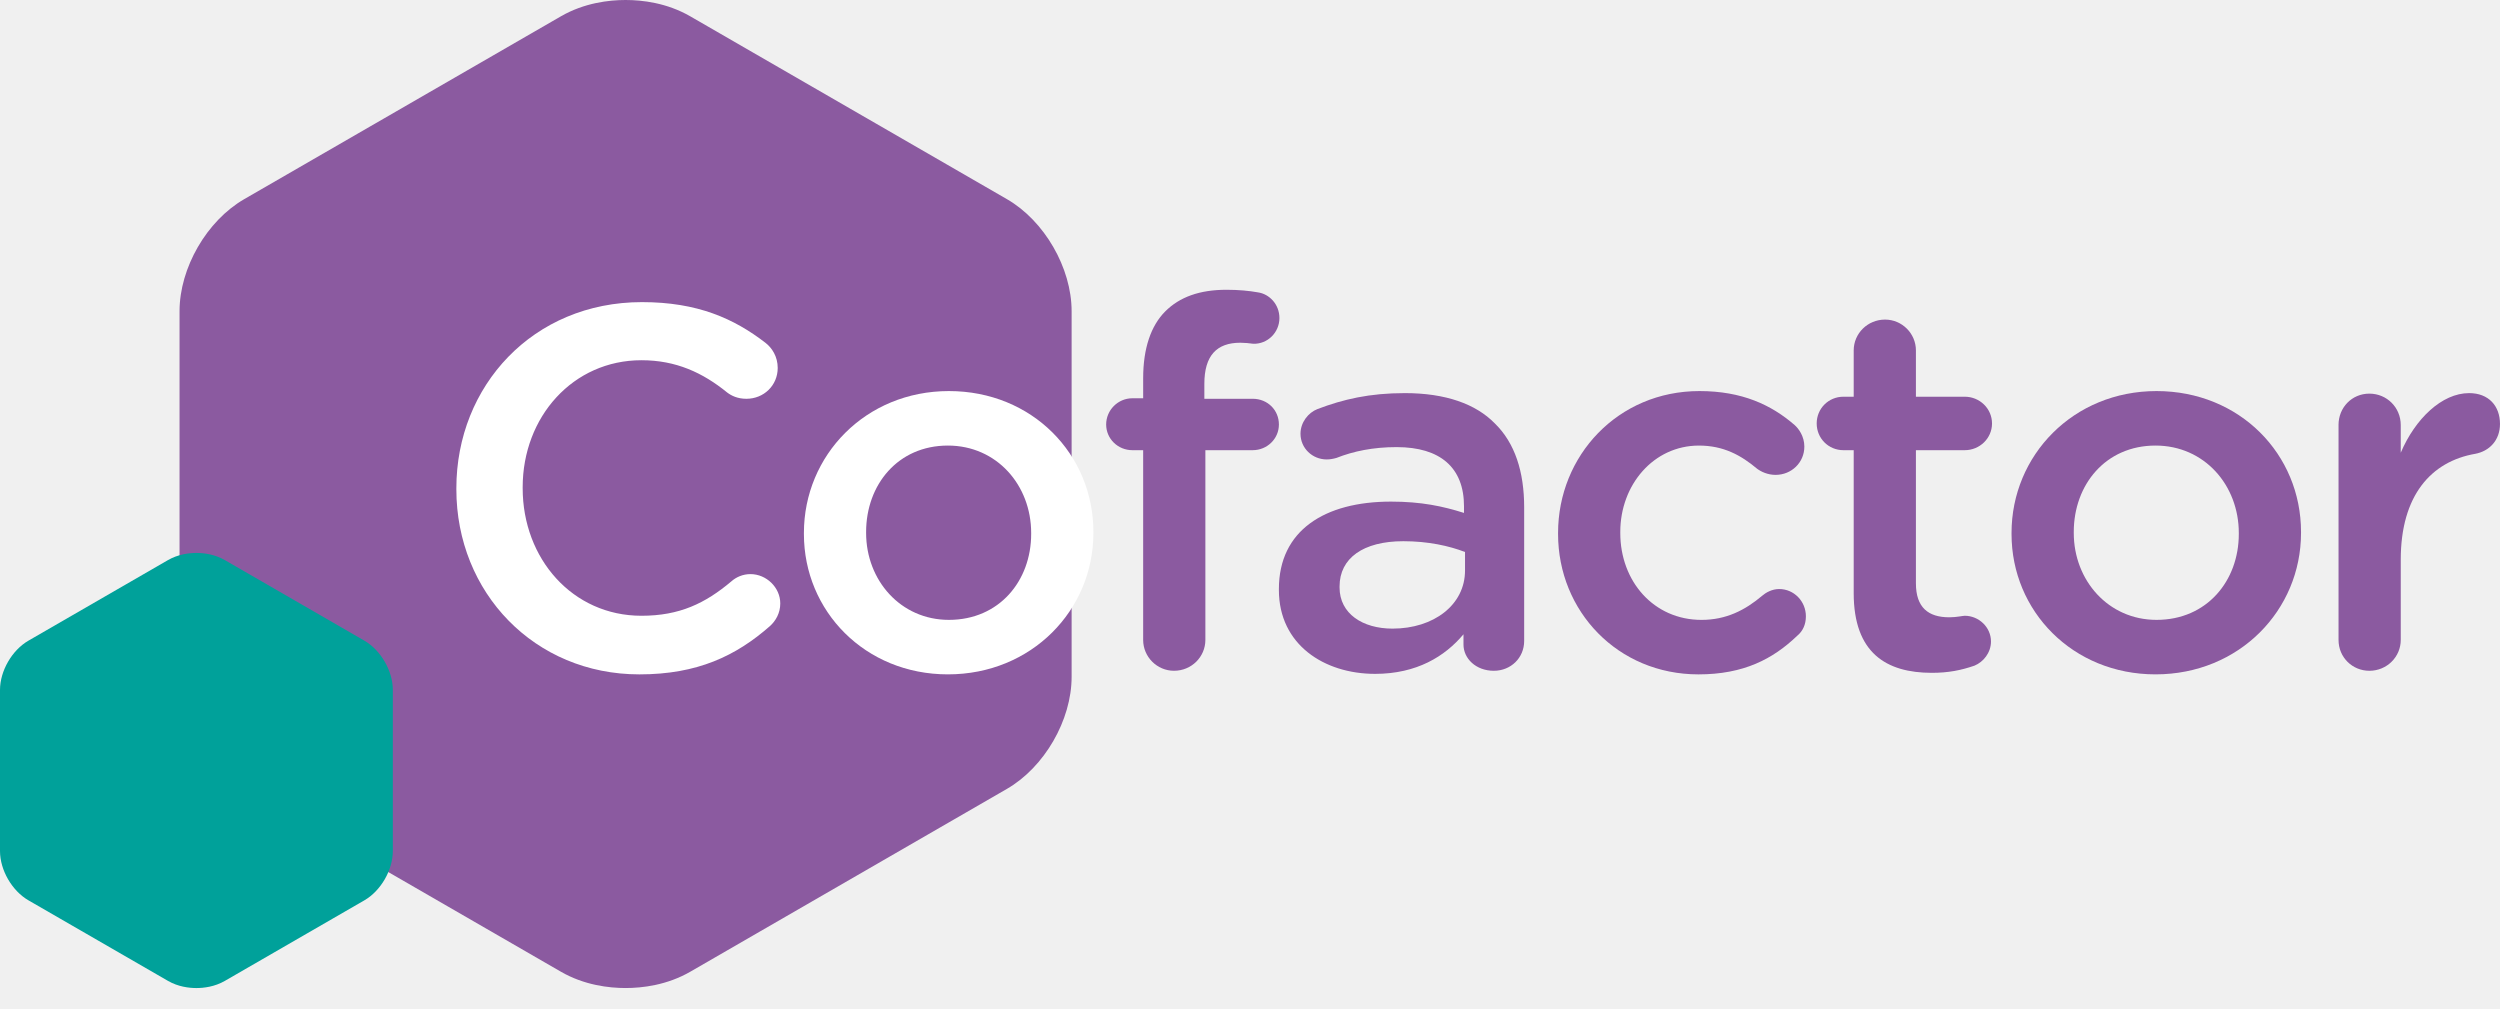
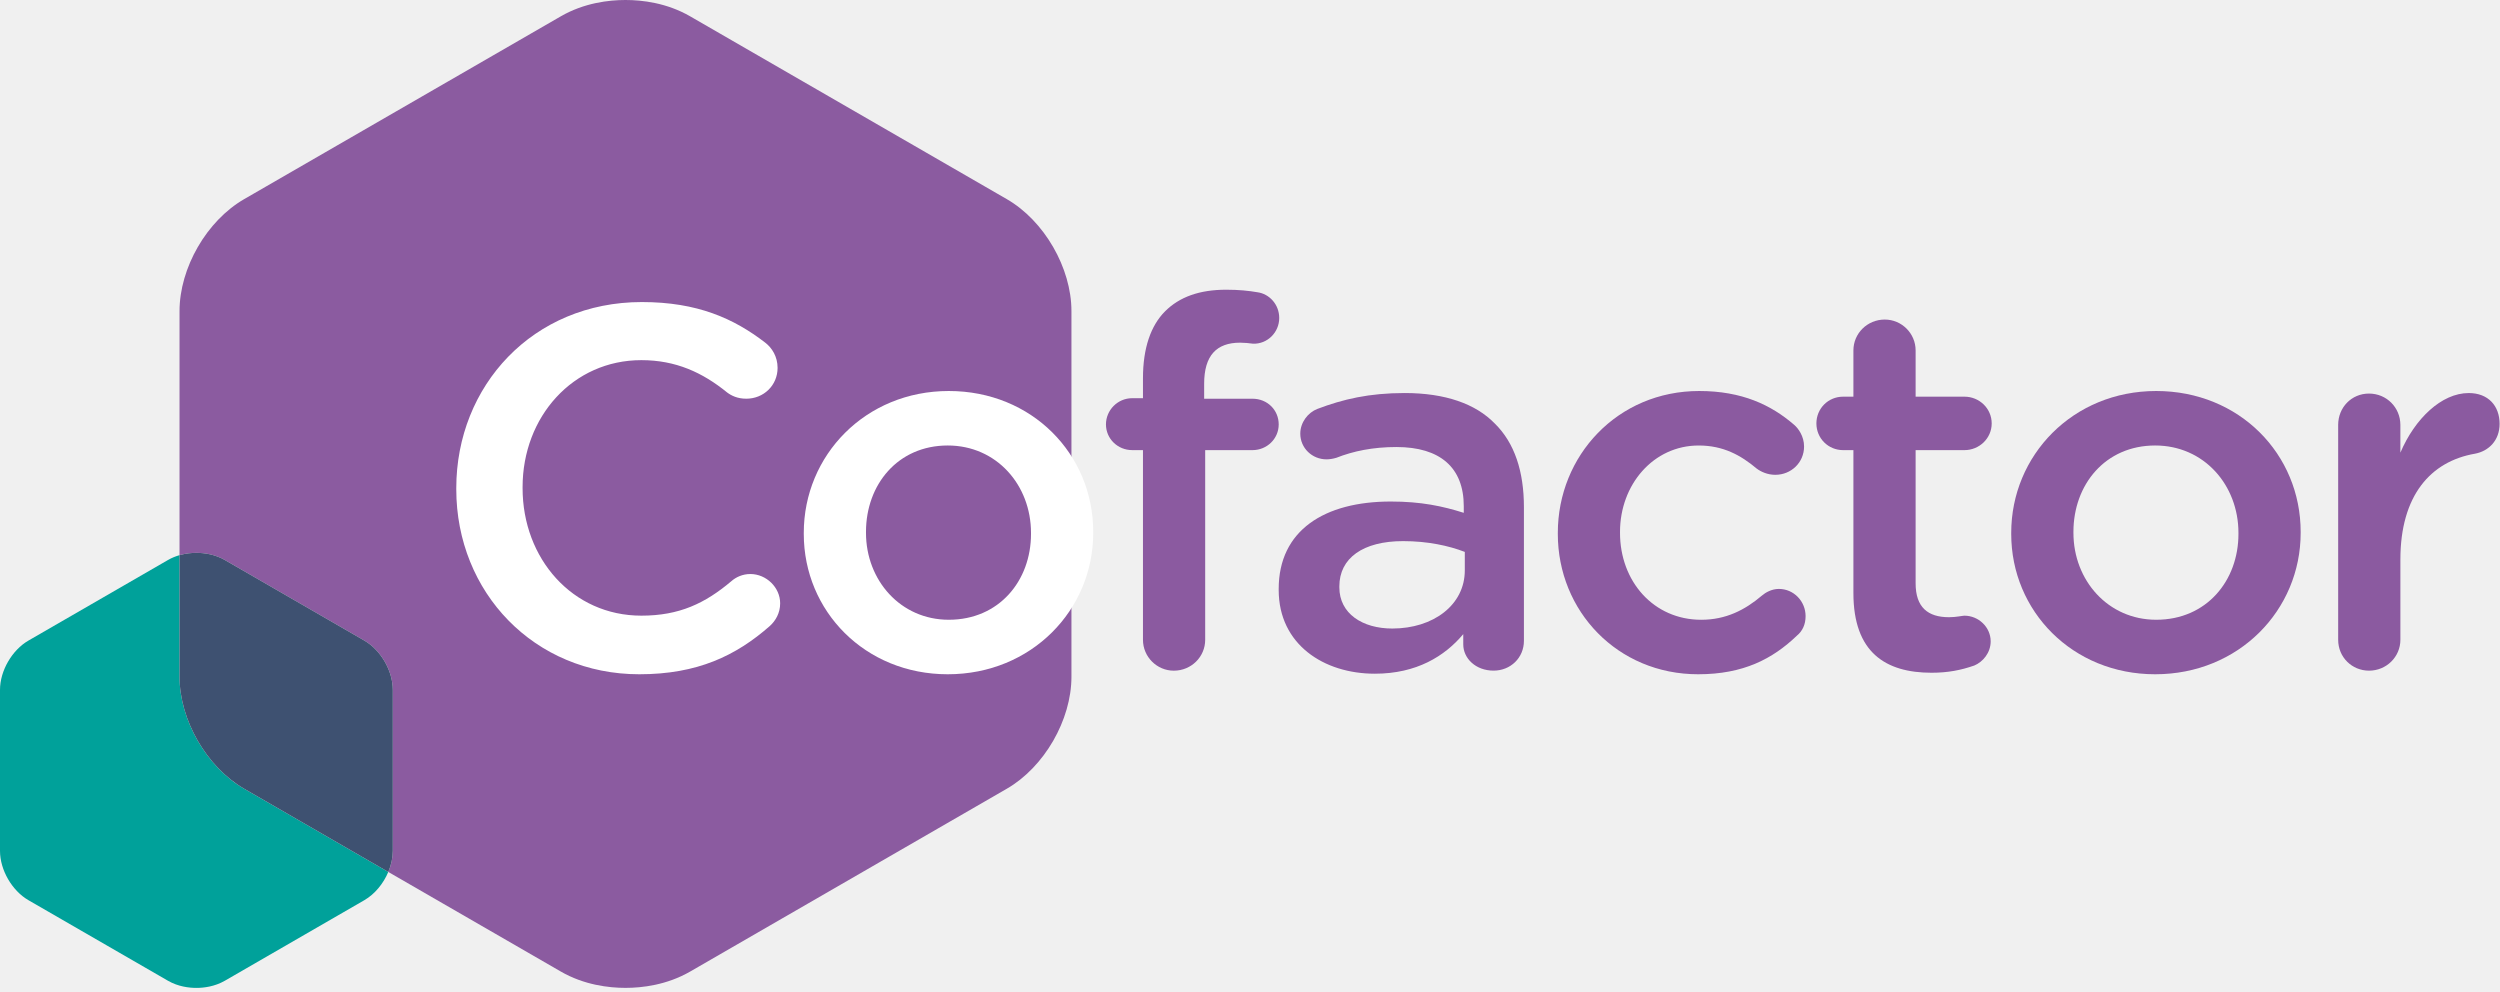
- <svg xmlns="http://www.w3.org/2000/svg" version="1.1" id="Layer_1" x="0px" y="0px" viewBox="0 0 175.75 70.87" enable-background="new 0 0 175.75 70.87" xml:space="preserve">
-   <path fill="#8B5AA0" d="M43.979,69.459c-1.167,0-2.903-0.199-4.547-1.147L17.169,55.459c-2.635-1.522-4.547-4.835-4.547-7.877  V21.877c0-3.042,1.912-6.355,4.547-7.877L39.431,1.147C41.075,0.199,42.812,0,43.979,0s2.903,0.199,4.547,1.147L70.787,14  c2.635,1.521,4.548,4.834,4.548,7.877v25.705c0,3.043-1.913,6.356-4.549,7.877L48.527,68.312  C46.882,69.26,45.146,69.459,43.979,69.459z" />
-   <path fill="#00A19A" d="M13.809,69.46c-0.514,0-1.279-0.087-2.002-0.505l-9.804-5.66C0.842,62.625,0,61.166,0,59.826v-11.32  c0-1.34,0.842-2.799,2.002-3.469l9.803-5.66c0.724-0.418,1.489-0.505,2.003-0.505s1.279,0.087,2.002,0.505l9.803,5.66  c1.16,0.67,2.003,2.129,2.003,3.469v11.32c0,1.34-0.843,2.799-2.003,3.469l-9.802,5.66C15.087,69.373,14.323,69.46,13.809,69.46z" />
+ <svg xmlns="http://www.w3.org/2000/svg" version="1.1" id="Layer_1" x="0px" y="0px" viewBox="0 0 174 69" style="enable-background:new 0 0 174 69;" xml:space="preserve">
+   <style type="text/css">
+ 	.Drop_x0020_Shadow{fill:none;}
+ 	.Round_x0020_Corners_x0020_2_x0020_pt{fill:#FFFFFF;stroke:#000000;stroke-miterlimit:10;}
+ 	.Live_x0020_Reflect_x0020_X{fill:none;}
+ 	.Bevel_x0020_Soft{fill:url(#SVGID_1_);}
+ 	.Dusk{fill:#FFFFFF;}
+ 	.Foliage_GS{fill:#FFDD00;}
+ 	.Pompadour_GS{fill-rule:evenodd;clip-rule:evenodd;fill:#44ADE2;}
+ 	.st0{fill:#8B5BA0;}
+ 	.st1{fill:#00A19A;}
+ 	.st2{fill:#3E5171;}
+ 	.st3{fill:#8B5AA0;}
+ 	.st4{fill:#FFFFFF;}
+ </style>
+   <linearGradient id="SVGID_1_" gradientUnits="userSpaceOnUse" x1="0" y1="0" x2="0.707" y2="0.707">
+     <stop offset="0" style="stop-color:#DEDFE3" />
+     <stop offset="0.174" style="stop-color:#D8D9DD" />
+     <stop offset="0.352" style="stop-color:#C9CACD" />
+     <stop offset="0.532" style="stop-color:#B4B5B8" />
+     <stop offset="0.714" style="stop-color:#989A9C" />
+     <stop offset="0.895" style="stop-color:#797C7E" />
+     <stop offset="1" style="stop-color:#656B6C" />
+   </linearGradient>
  <g>
-     <path fill="#8B5AA0" d="M80.365,31.648h-0.759c-1.012,0-1.843-0.795-1.843-1.807c0-1.012,0.831-1.843,1.843-1.843h0.759v-1.41   c0-2.096,0.542-3.687,1.554-4.699c1.012-1.012,2.422-1.518,4.301-1.518c0.868,0,1.591,0.072,2.205,0.181   c0.796,0.108,1.518,0.831,1.518,1.807c0,1.012-0.832,1.843-1.843,1.807c-0.253-0.036-0.614-0.072-0.904-0.072   c-1.663,0-2.53,0.904-2.53,2.892v1.048h3.398c1.048,0,1.843,0.795,1.843,1.807c0,1.012-0.832,1.807-1.843,1.807h-3.326v13.338   c0,1.193-0.976,2.169-2.205,2.169c-1.193,0-2.169-0.976-2.169-2.169V31.648z" />
-     <path fill="#8B5AA0" d="M89.906,41.48v-0.072c0-4.12,3.217-6.145,7.88-6.145c2.133,0,3.651,0.326,5.133,0.796v-0.47   c0-2.711-1.663-4.157-4.735-4.157c-1.663,0-3.036,0.289-4.229,0.759c-0.253,0.072-0.47,0.108-0.687,0.108   c-1.012,0-1.843-0.795-1.843-1.807c0-0.795,0.542-1.482,1.193-1.735c1.807-0.687,3.65-1.121,6.145-1.121   c2.856,0,4.988,0.759,6.326,2.133c1.41,1.373,2.06,3.398,2.06,5.892v9.398c0,1.193-0.94,2.097-2.133,2.097   c-1.265,0-2.133-0.868-2.133-1.843v-0.723c-1.301,1.554-3.289,2.783-6.217,2.783C93.087,47.372,89.906,45.312,89.906,41.48z    M102.991,40.107v-1.301c-1.12-0.434-2.603-0.759-4.338-0.759c-2.819,0-4.482,1.193-4.482,3.181V41.3   c0,1.843,1.626,2.892,3.723,2.892C100.786,44.191,102.991,42.529,102.991,40.107z" />
-     <path fill="#8B5AA0" d="M109.532,37.54v-0.072c0-5.422,4.193-9.976,9.94-9.976c3,0,5.06,0.976,6.687,2.386   c0.289,0.253,0.687,0.795,0.687,1.518c0,1.121-0.904,1.988-2.024,1.988c-0.542,0-1.012-0.217-1.301-0.434   c-1.121-0.94-2.35-1.626-4.085-1.626c-3.181,0-5.53,2.747-5.53,6.073v0.072c0,3.398,2.349,6.109,5.711,6.109   c1.735,0,3.073-0.687,4.265-1.699c0.253-0.217,0.687-0.47,1.193-0.47c1.048,0,1.879,0.868,1.879,1.916   c0,0.578-0.217,1.048-0.614,1.373c-1.699,1.627-3.759,2.711-6.94,2.711C113.725,47.408,109.532,42.962,109.532,37.54z" />
-     <path fill="#8B5AA0" d="M130.315,41.697V31.648h-0.723c-1.048,0-1.879-0.832-1.879-1.879c0-1.048,0.832-1.88,1.879-1.88h0.723   v-3.253c0-1.193,0.976-2.169,2.205-2.169c1.193,0,2.169,0.976,2.169,2.169v3.253h3.434c1.048,0,1.916,0.832,1.916,1.88   c0,1.048-0.868,1.879-1.916,1.879h-3.434v9.362c0,1.699,0.868,2.386,2.35,2.386c0.506,0,0.94-0.108,1.084-0.108   c0.976,0,1.843,0.795,1.843,1.807c0,0.796-0.542,1.446-1.157,1.699c-0.94,0.326-1.843,0.506-3,0.506   C132.592,47.3,130.315,45.89,130.315,41.697z" />
-     <path fill="#8B5AA0" d="M141.411,37.54v-0.072c0-5.458,4.338-9.976,10.193-9.976c5.856,0,10.158,4.446,10.158,9.904v0.072   c0,5.422-4.338,9.94-10.23,9.94C145.712,47.408,141.411,42.962,141.411,37.54z M157.388,37.54v-0.072   c0-3.362-2.422-6.145-5.855-6.145c-3.507,0-5.747,2.747-5.747,6.073v0.072c0,3.326,2.422,6.109,5.819,6.109   C155.147,43.577,157.388,40.83,157.388,37.54z" />
-     <path fill="#8B5AA0" d="M164.398,29.877c0-1.229,0.94-2.205,2.169-2.205s2.205,0.976,2.205,2.205v1.952   c1.012-2.386,2.892-4.193,4.808-4.193c1.373,0,2.169,0.904,2.169,2.169c0,1.157-0.759,1.916-1.735,2.097   c-3.109,0.542-5.241,2.928-5.241,7.446v5.639c0,1.193-0.976,2.169-2.205,2.169c-1.193,0-2.169-0.94-2.169-2.169V29.877z" />
-   </g>
-   <g>
-     <path fill="#FFFFFF" d="M32.082,34.396v-0.072c0-7.193,5.386-13.085,13.049-13.085c3.904,0,6.47,1.157,8.675,2.856   c0.47,0.361,0.867,0.976,0.867,1.771c0,1.229-0.976,2.169-2.205,2.169c-0.615,0-1.048-0.217-1.337-0.434   c-1.735-1.41-3.615-2.277-6.037-2.277c-4.808,0-8.35,3.976-8.35,8.928v0.072c0,4.952,3.507,8.964,8.35,8.964   c2.675,0,4.482-0.868,6.326-2.422c0.325-0.289,0.795-0.506,1.337-0.506c1.12,0,2.096,0.94,2.096,2.061   c0,0.687-0.325,1.229-0.723,1.59c-2.386,2.097-5.097,3.398-9.181,3.398C37.576,47.408,32.082,41.661,32.082,34.396z" />
-     <path fill="#FFFFFF" d="M56.515,37.54v-0.072c0-5.458,4.338-9.976,10.193-9.976c5.856,0,10.158,4.446,10.158,9.904v0.072   c0,5.422-4.338,9.94-10.23,9.94C60.816,47.408,56.515,42.962,56.515,37.54z M72.491,37.54v-0.072c0-3.362-2.422-6.145-5.855-6.145   c-3.507,0-5.748,2.747-5.748,6.073v0.072c0,3.326,2.422,6.109,5.819,6.109C70.25,43.577,72.491,40.83,72.491,37.54z" />
+     <path class="st0" d="M43.534,0c-1.155,0-2.874,0.197-4.502,1.136L16.996,13.858c-2.608,1.506-4.501,4.786-4.501,7.798v16.983   c0.441-0.126,0.856-0.16,1.174-0.16c0.509,0,1.266,0.087,1.982,0.5l9.704,5.603c1.149,0.663,1.983,2.107,1.983,3.434v11.205   c0,0.488-0.113,0.992-0.313,1.467l12.008,6.932c1.627,0.939,3.346,1.136,4.501,1.136s2.874-0.197,4.502-1.136L70.07,54.898   c2.609-1.505,4.503-4.785,4.503-7.798V21.656c0-3.013-1.894-6.292-4.502-7.798L48.035,1.136C46.408,0.197,44.689,0,43.534,0" />
+     <path class="st1" d="M12.495,38.639c-0.265,0.076-0.539,0.185-0.808,0.34l-9.704,5.603C0.834,45.245,0,46.69,0,48.016v11.205   c0,1.326,0.834,2.771,1.982,3.434l9.705,5.603c0.717,0.414,1.473,0.5,1.982,0.5c0.509,0,1.266-0.087,1.983-0.5l9.703-5.603   c0.726-0.419,1.327-1.15,1.67-1.967l-10.029-5.79c-2.608-1.506-4.501-4.786-4.501-7.798V38.639" />
+     <path class="st2" d="M13.669,38.479c-0.318,0-0.733,0.034-1.174,0.16V47.1c0,3.012,1.893,6.291,4.501,7.798l10.029,5.79   c0.2-0.475,0.313-0.979,0.313-1.467V48.016c0-1.327-0.834-2.771-1.983-3.434l-9.704-5.603   C14.935,38.566,14.178,38.479,13.669,38.479" />
+     <path class="st3" d="M79.552,31.328H78.8c-1.002,0-1.825-0.787-1.825-1.789c0-1.002,0.823-1.825,1.825-1.825h0.751v-1.396   c0-2.075,0.536-3.65,1.539-4.651c1.002-1.002,2.397-1.503,4.258-1.503c0.859,0,1.575,0.072,2.183,0.179   c0.787,0.107,1.503,0.823,1.503,1.789c0,1.002-0.823,1.825-1.825,1.789c-0.251-0.036-0.608-0.071-0.895-0.071   c-1.646,0-2.505,0.894-2.505,2.863v1.038h3.364c1.037,0,1.825,0.787,1.825,1.789c0,1.002-0.823,1.789-1.825,1.789h-3.292v13.203   c0,1.181-0.966,2.147-2.183,2.147c-1.181,0-2.147-0.966-2.147-2.147V31.328z" />
+     <path class="st3" d="M88.997,41.061v-0.072c0-4.079,3.185-6.083,7.8-6.083c2.111,0,3.614,0.322,5.081,0.787v-0.465   c0-2.684-1.646-4.115-4.687-4.115c-1.646,0-3.005,0.286-4.186,0.751c-0.25,0.071-0.465,0.107-0.68,0.107   c-1.002,0-1.825-0.787-1.825-1.789c0-0.787,0.537-1.467,1.181-1.718c1.789-0.68,3.614-1.109,6.083-1.109   c2.827,0,4.938,0.751,6.262,2.111c1.396,1.36,2.039,3.363,2.039,5.832v9.303c0,1.181-0.93,2.075-2.111,2.075   c-1.252,0-2.111-0.859-2.111-1.825v-0.716c-1.288,1.539-3.256,2.755-6.154,2.755C92.145,46.893,88.997,44.854,88.997,41.061z    M101.95,39.701v-1.288c-1.109-0.429-2.576-0.751-4.294-0.751c-2.791,0-4.437,1.181-4.437,3.149v0.072   c0,1.825,1.61,2.863,3.685,2.863C99.767,43.745,101.95,42.099,101.95,39.701z" />
+     <path class="st3" d="M108.424,37.161v-0.072c0-5.367,4.15-9.875,9.84-9.875c2.97,0,5.009,0.966,6.619,2.362   c0.286,0.25,0.68,0.787,0.68,1.503c0,1.109-0.894,1.968-2.004,1.968c-0.536,0-1.002-0.215-1.288-0.43   c-1.109-0.93-2.326-1.61-4.044-1.61c-3.149,0-5.474,2.719-5.474,6.011v0.071c0,3.364,2.326,6.047,5.653,6.047   c1.718,0,3.041-0.68,4.222-1.682c0.251-0.215,0.68-0.465,1.181-0.465c1.038,0,1.86,0.859,1.86,1.896   c0,0.573-0.215,1.038-0.608,1.36c-1.682,1.61-3.721,2.684-6.87,2.684C112.575,46.929,108.424,42.528,108.424,37.161z" />
+     <path class="st3" d="M128.997,41.276v-9.947h-0.716c-1.037,0-1.86-0.823-1.86-1.86c0-1.038,0.823-1.861,1.86-1.861h0.716v-3.22   c0-1.181,0.966-2.147,2.183-2.147c1.181,0,2.147,0.966,2.147,2.147v3.22h3.399c1.038,0,1.896,0.823,1.896,1.861   c0,1.037-0.859,1.86-1.896,1.86h-3.399v9.267c0,1.682,0.859,2.362,2.326,2.362c0.501,0,0.93-0.107,1.073-0.107   c0.966,0,1.825,0.787,1.825,1.789c0,0.787-0.537,1.432-1.145,1.682c-0.93,0.322-1.825,0.501-2.97,0.501   C131.251,46.822,128.997,45.426,128.997,41.276z" />
+     <path class="st3" d="M139.981,37.161v-0.072c0-5.403,4.294-9.875,10.09-9.875c5.797,0,10.055,4.401,10.055,9.804v0.071   c0,5.368-4.294,9.84-10.126,9.84C144.239,46.929,139.981,42.528,139.981,37.161z M155.796,37.161v-0.072   c0-3.328-2.397-6.083-5.796-6.083c-3.471,0-5.689,2.719-5.689,6.011v0.071c0,3.292,2.397,6.047,5.761,6.047   C153.578,43.136,155.796,40.417,155.796,37.161z" />
+     <path class="st3" d="M162.736,29.575c0-1.217,0.93-2.183,2.147-2.183s2.183,0.966,2.183,2.183v1.932   c1.002-2.362,2.863-4.151,4.759-4.151c1.36,0,2.147,0.895,2.147,2.147c0,1.145-0.751,1.896-1.717,2.075   c-3.077,0.536-5.188,2.898-5.188,7.371v5.582c0,1.181-0.966,2.147-2.183,2.147c-1.181,0-2.147-0.93-2.147-2.147V29.575z" />
+     <path class="st4" d="M31.757,34.048v-0.072c0-7.121,5.331-12.953,12.917-12.953c3.864,0,6.405,1.145,8.588,2.827   c0.465,0.358,0.858,0.966,0.858,1.753c0,1.217-0.966,2.147-2.182,2.147c-0.609,0-1.038-0.215-1.324-0.43   c-1.718-1.396-3.578-2.254-5.976-2.254c-4.759,0-8.266,3.936-8.266,8.838v0.072c0,4.902,3.471,8.874,8.266,8.874   c2.648,0,4.437-0.859,6.262-2.397c0.322-0.286,0.787-0.501,1.324-0.501c1.109,0,2.075,0.93,2.075,2.04   c0,0.68-0.322,1.217-0.715,1.574c-2.362,2.075-5.045,3.363-9.088,3.363C37.196,46.929,31.757,41.24,31.757,34.048z" />
+     <path class="st4" d="M55.943,37.161v-0.072c0-5.403,4.294-9.875,10.09-9.875c5.797,0,10.055,4.401,10.055,9.804v0.071   c0,5.368-4.294,9.84-10.126,9.84C60.201,46.929,55.943,42.528,55.943,37.161z M71.758,37.161v-0.072   c0-3.328-2.397-6.083-5.796-6.083c-3.471,0-5.689,2.719-5.689,6.011v0.071c0,3.292,2.397,6.047,5.761,6.047   C69.54,43.136,71.758,40.417,71.758,37.161z" />
  </g>
</svg>
